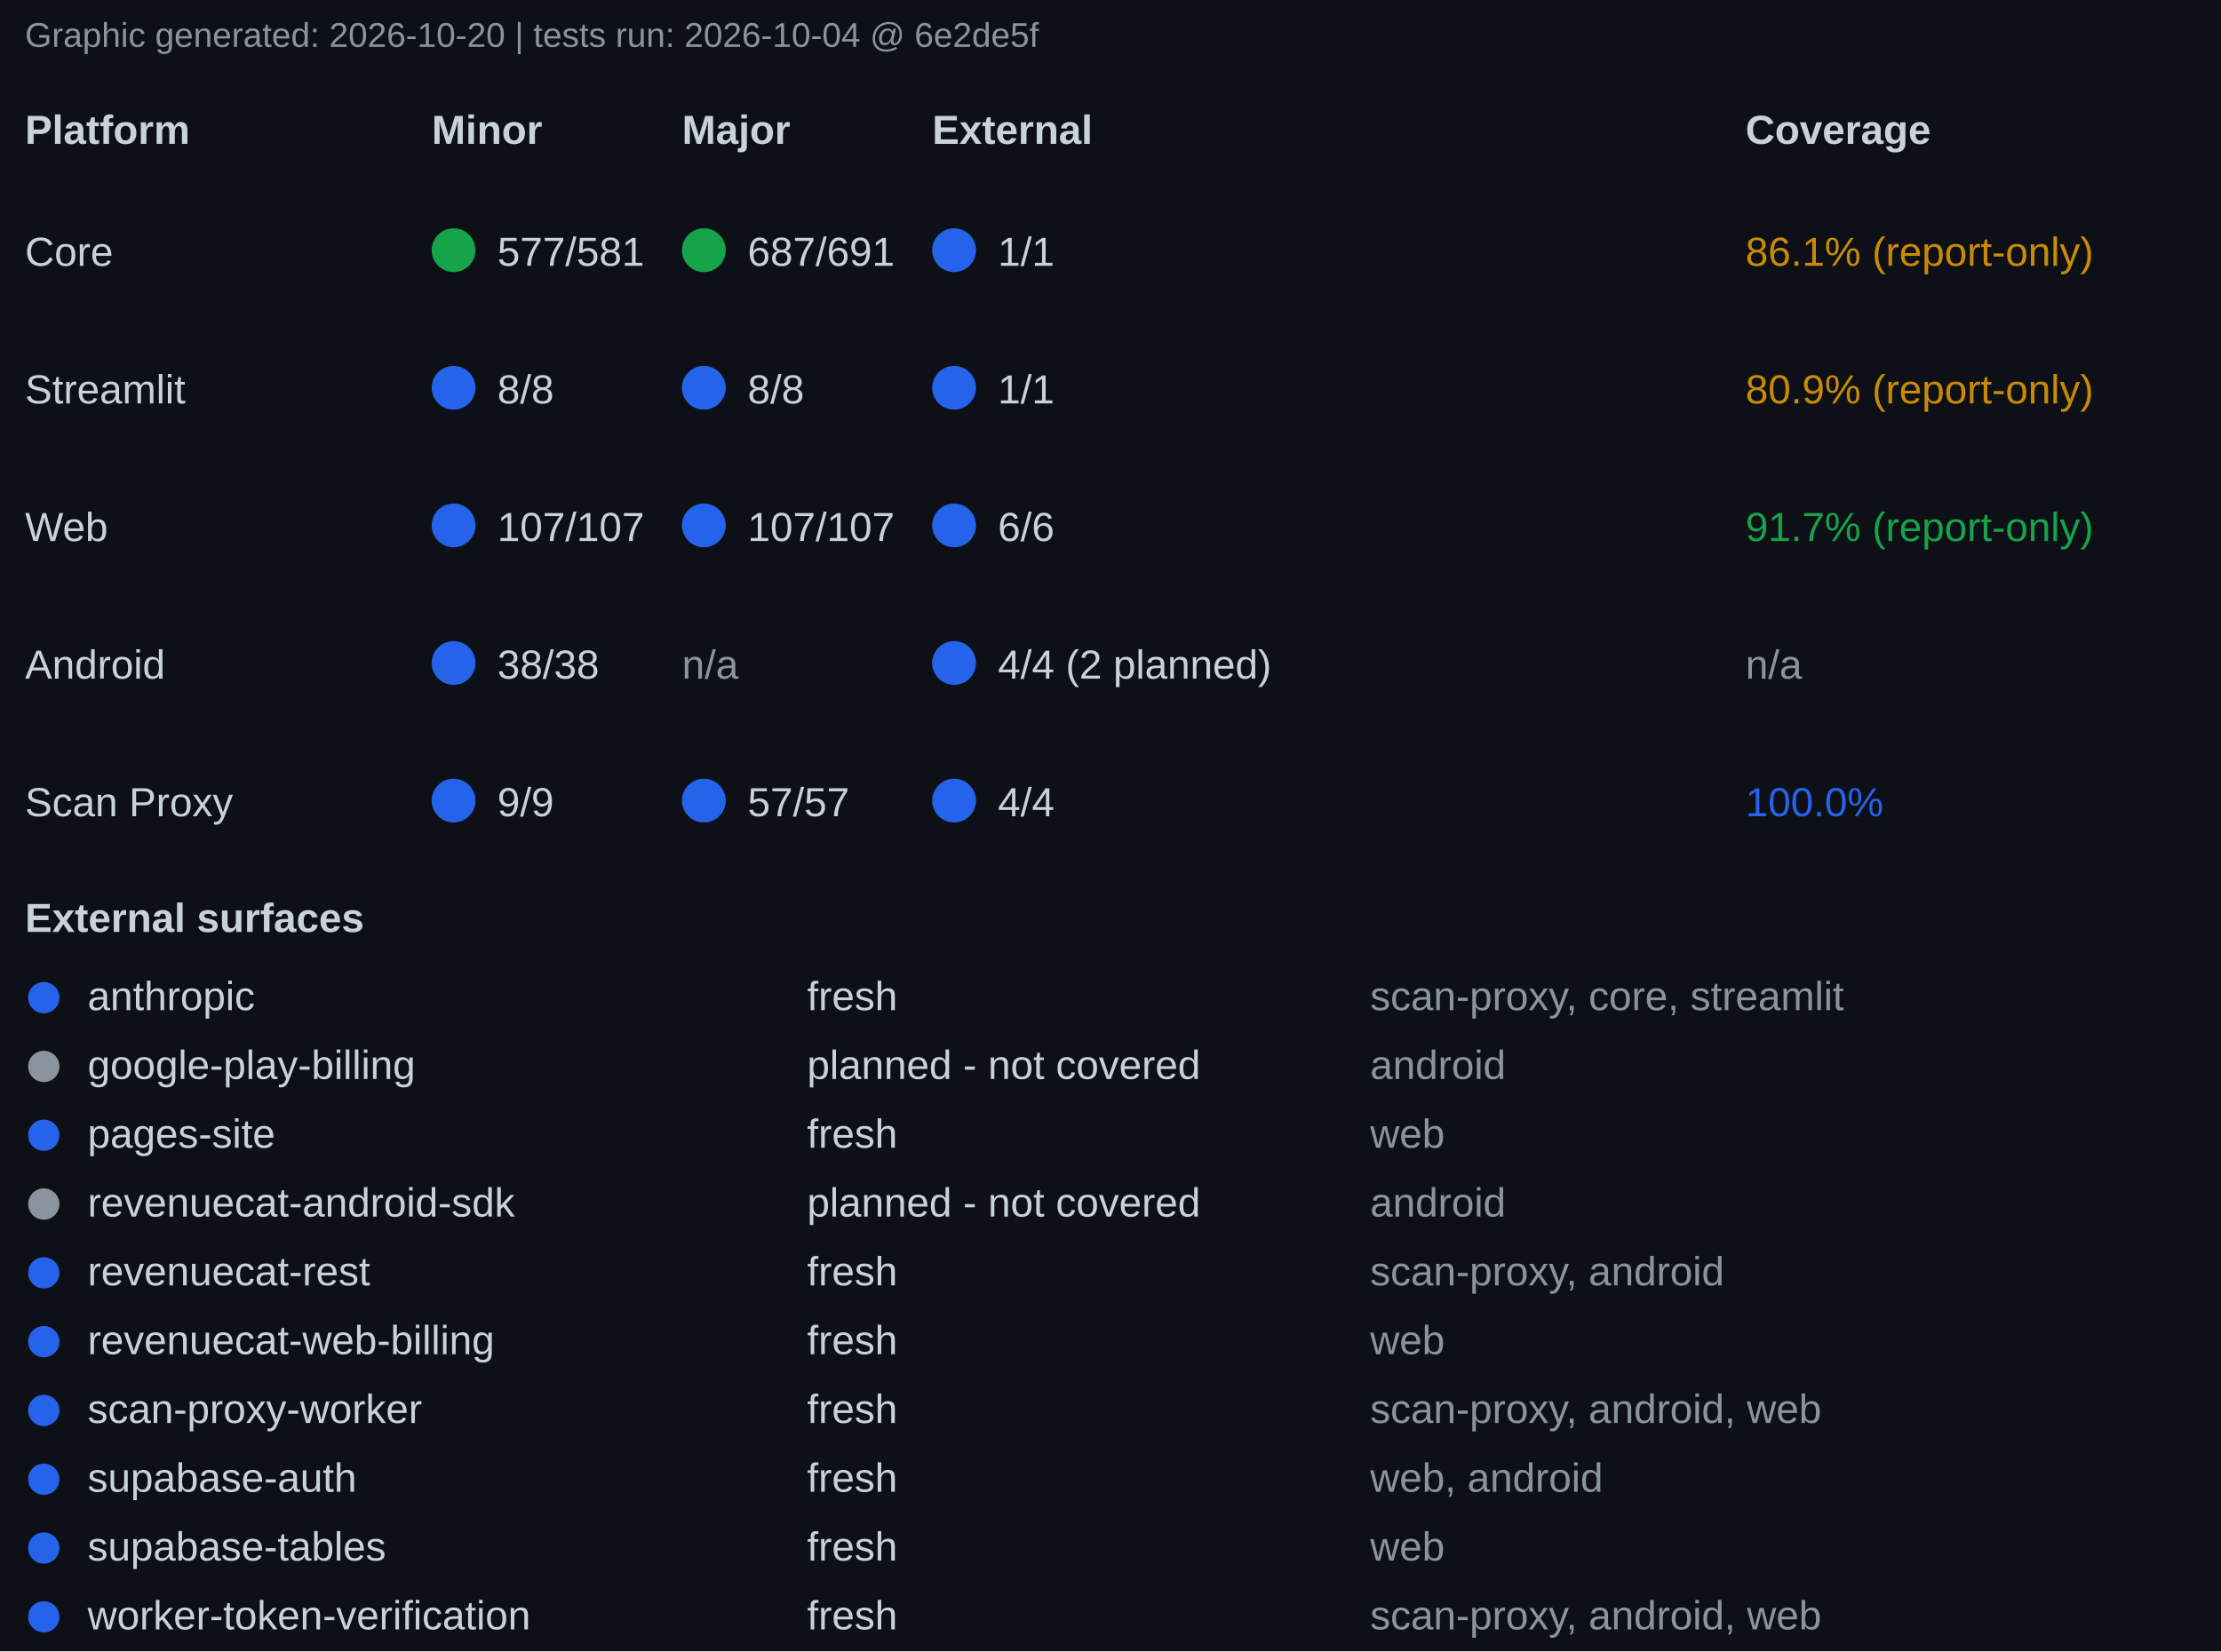
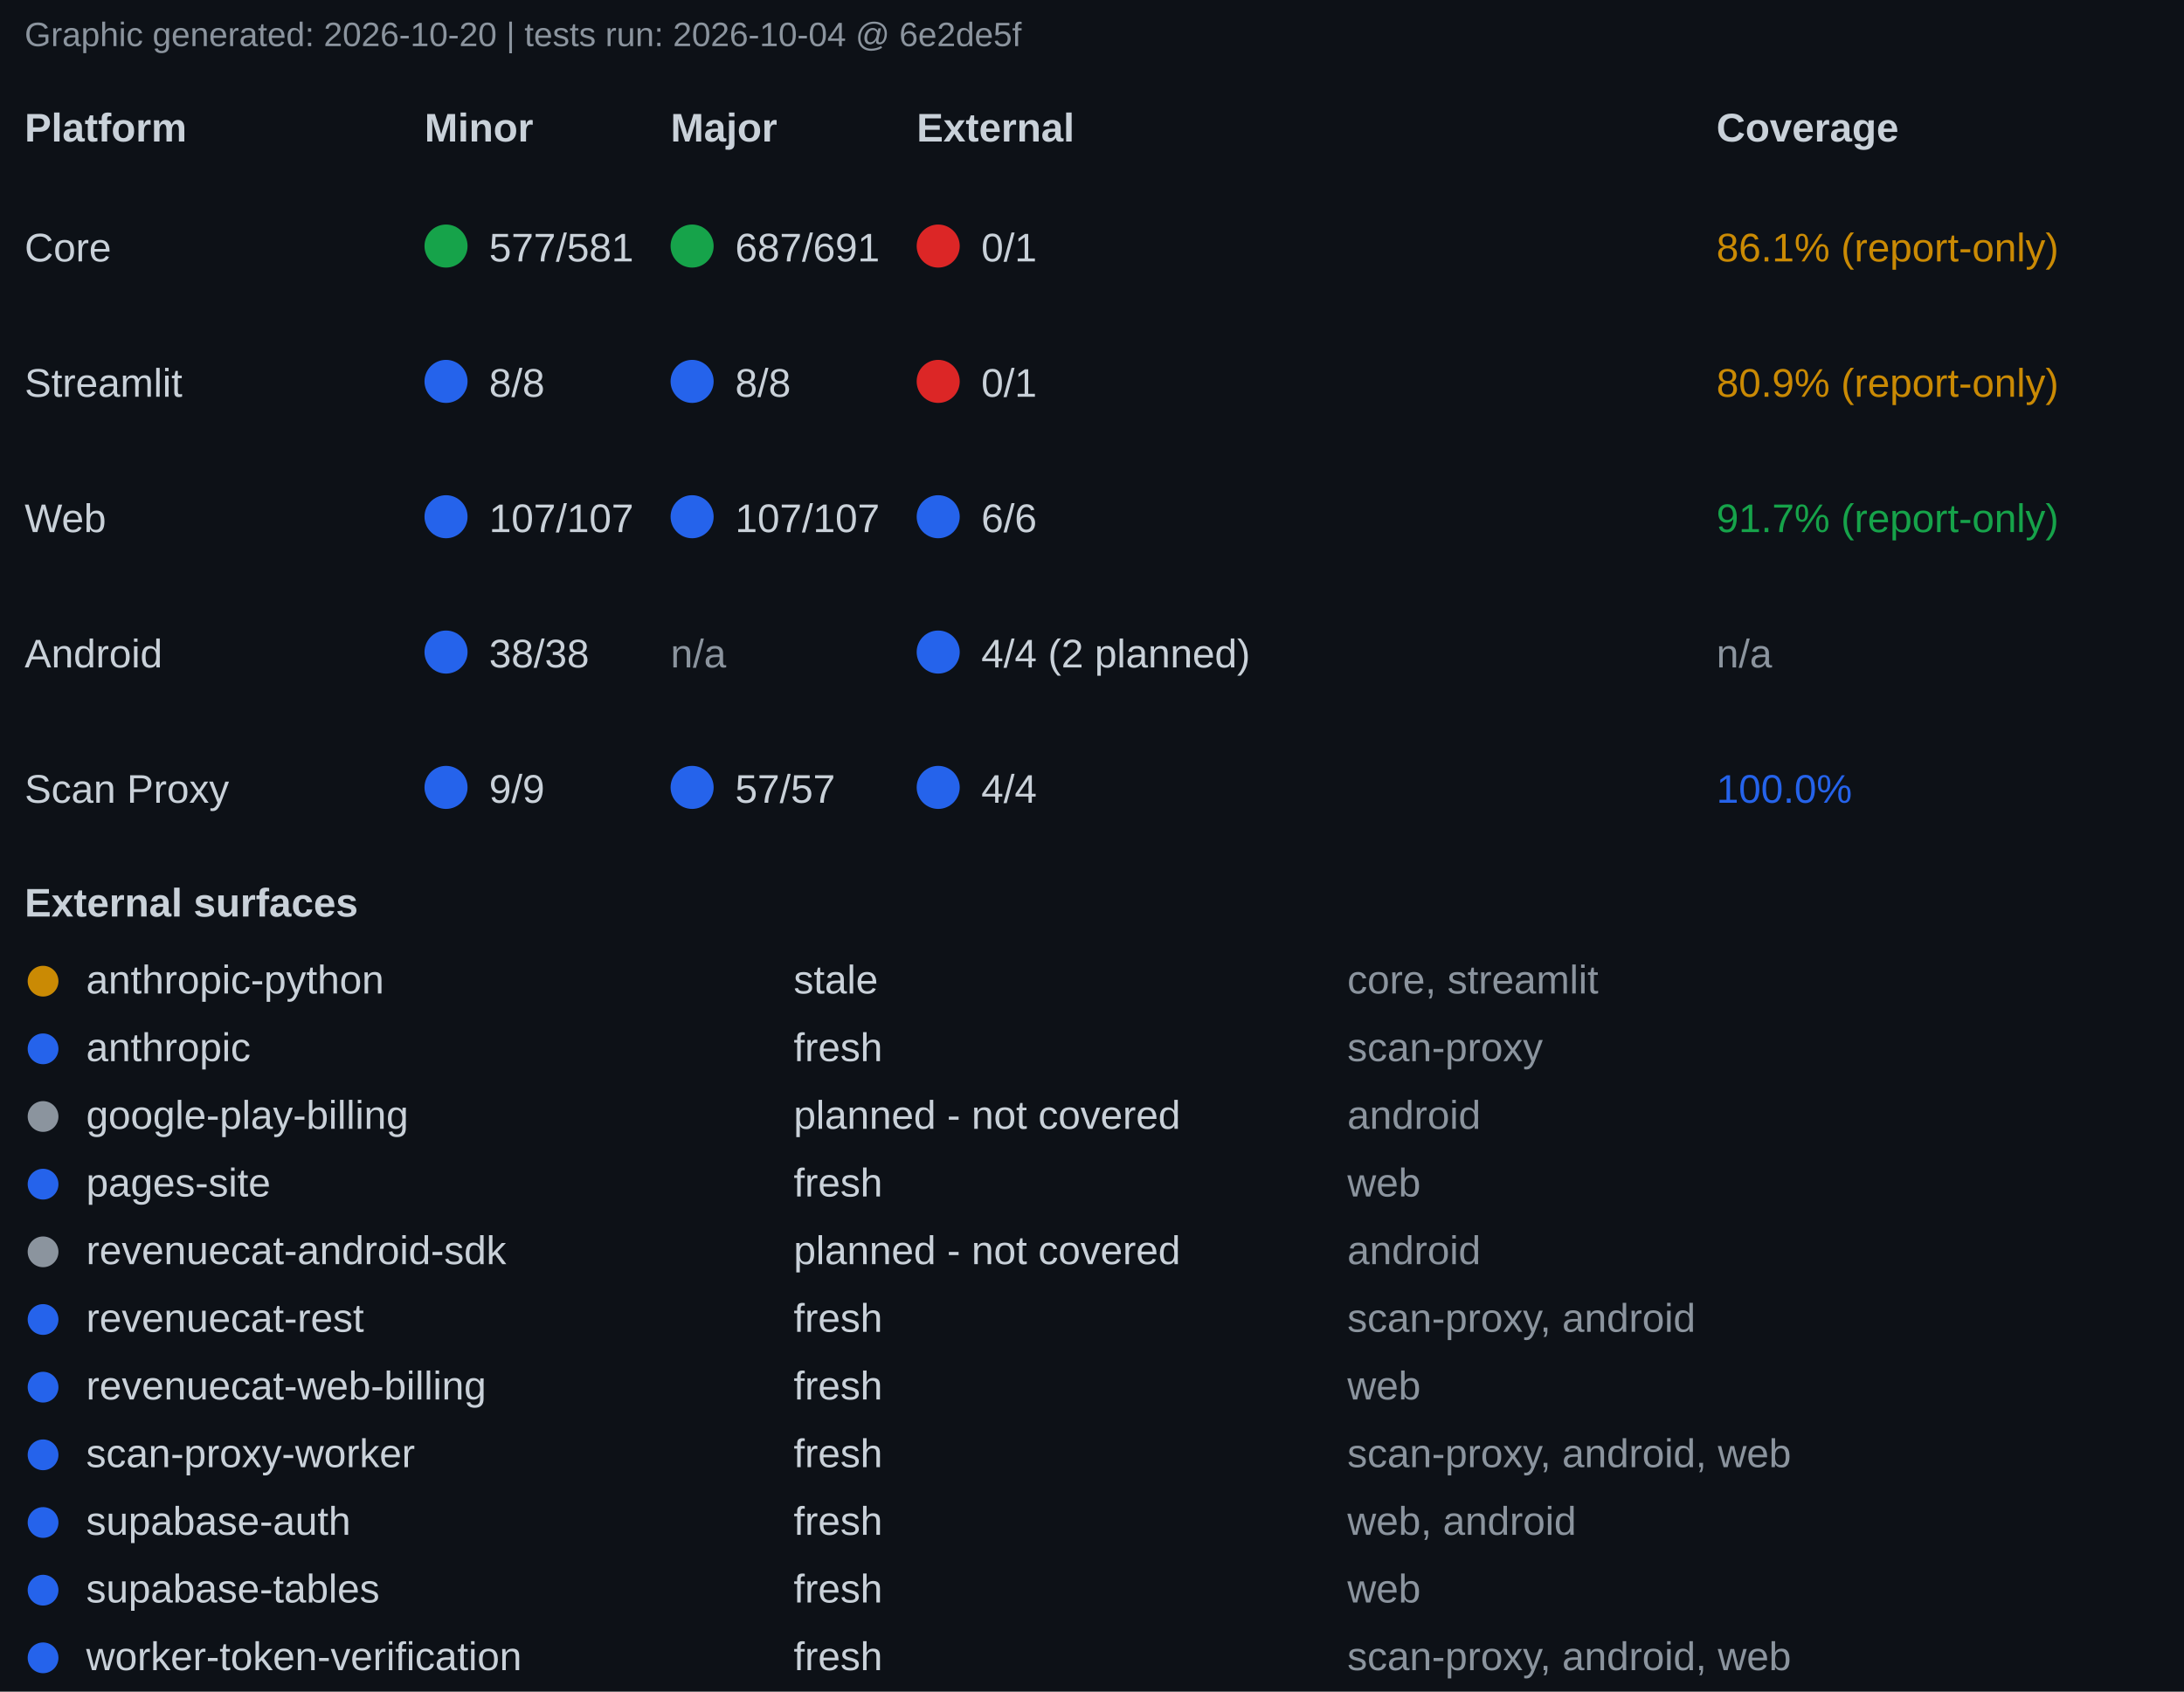
- <svg xmlns="http://www.w3.org/2000/svg" width="710" height="528" font-family="Segoe UI, Arial, sans-serif" font-size="13">
-   <rect x="0" y="0" width="710" height="528" fill="#0d1117" />
+ <svg xmlns="http://www.w3.org/2000/svg" width="710" height="550" font-family="Segoe UI, Arial, sans-serif" font-size="13">
+   <rect x="0" y="0" width="710" height="550" fill="#0d1117" />
  <text x="8" y="15" fill="#8b949e" font-size="11">Graphic generated: 2026-10-20 | tests run: 2026-10-04 @ 6e2de5f</text>
  <text x="8" y="46" fill="#c9d1d9" font-weight="bold">Platform</text>
  <text x="138" y="46" fill="#c9d1d9" font-weight="bold">Minor</text>
  <text x="218" y="46" fill="#c9d1d9" font-weight="bold">Major</text>
  <text x="298" y="46" fill="#c9d1d9" font-weight="bold">External</text>
  <text x="558" y="46" fill="#c9d1d9" font-weight="bold">Coverage</text>
  <text x="8" y="85" fill="#c9d1d9">Core</text>
  <circle cx="145" cy="80" r="7" fill="#16a34a" />
  <text x="159" y="85" fill="#c9d1d9">577/581</text>
  <circle cx="225" cy="80" r="7" fill="#16a34a" />
  <text x="239" y="85" fill="#c9d1d9">687/691</text>
-   <circle cx="305" cy="80" r="7" fill="#2563eb" />
-   <text x="319" y="85" fill="#c9d1d9">1/1</text>
+   <circle cx="305" cy="80" r="7" fill="#dc2626" />
+   <text x="319" y="85" fill="#c9d1d9">0/1</text>
  <text x="558" y="85" fill="#ca8a04">86.1% (report-only)</text>
  <text x="8" y="129" fill="#c9d1d9">Streamlit</text>
  <circle cx="145" cy="124" r="7" fill="#2563eb" />
  <text x="159" y="129" fill="#c9d1d9">8/8</text>
  <circle cx="225" cy="124" r="7" fill="#2563eb" />
  <text x="239" y="129" fill="#c9d1d9">8/8</text>
-   <circle cx="305" cy="124" r="7" fill="#2563eb" />
-   <text x="319" y="129" fill="#c9d1d9">1/1</text>
+   <circle cx="305" cy="124" r="7" fill="#dc2626" />
+   <text x="319" y="129" fill="#c9d1d9">0/1</text>
  <text x="558" y="129" fill="#ca8a04">80.9% (report-only)</text>
  <text x="8" y="173" fill="#c9d1d9">Web</text>
  <circle cx="145" cy="168" r="7" fill="#2563eb" />
  <text x="159" y="173" fill="#c9d1d9">107/107</text>
  <circle cx="225" cy="168" r="7" fill="#2563eb" />
  <text x="239" y="173" fill="#c9d1d9">107/107</text>
  <circle cx="305" cy="168" r="7" fill="#2563eb" />
  <text x="319" y="173" fill="#c9d1d9">6/6</text>
  <text x="558" y="173" fill="#16a34a">91.7% (report-only)</text>
  <text x="8" y="217" fill="#c9d1d9">Android</text>
  <circle cx="145" cy="212" r="7" fill="#2563eb" />
  <text x="159" y="217" fill="#c9d1d9">38/38</text>
  <text x="218" y="217" fill="#8b949e">n/a</text>
  <circle cx="305" cy="212" r="7" fill="#2563eb" />
  <text x="319" y="217" fill="#c9d1d9">4/4 (2 planned)</text>
  <text x="558" y="217" fill="#8b949e">n/a</text>
  <text x="8" y="261" fill="#c9d1d9">Scan Proxy</text>
  <circle cx="145" cy="256" r="7" fill="#2563eb" />
  <text x="159" y="261" fill="#c9d1d9">9/9</text>
  <circle cx="225" cy="256" r="7" fill="#2563eb" />
  <text x="239" y="261" fill="#c9d1d9">57/57</text>
  <circle cx="305" cy="256" r="7" fill="#2563eb" />
  <text x="319" y="261" fill="#c9d1d9">4/4</text>
  <text x="558" y="261" fill="#2563eb">100.0%</text>
  <text x="8" y="298" fill="#c9d1d9" font-weight="bold">External surfaces</text>
-   <circle cx="14" cy="319" r="5" fill="#2563eb" />
-   <text x="28" y="323" fill="#c9d1d9">anthropic</text>
-   <text x="258" y="323" fill="#c9d1d9">fresh</text>
-   <text x="438" y="323" fill="#8b949e">scan-proxy, core, streamlit</text>
-   <circle cx="14" cy="341" r="5" fill="#8b949e" />
-   <text x="28" y="345" fill="#c9d1d9">google-play-billing</text>
-   <text x="258" y="345" fill="#c9d1d9">planned - not covered</text>
-   <text x="438" y="345" fill="#8b949e">android</text>
-   <circle cx="14" cy="363" r="5" fill="#2563eb" />
-   <text x="28" y="367" fill="#c9d1d9">pages-site</text>
-   <text x="258" y="367" fill="#c9d1d9">fresh</text>
-   <text x="438" y="367" fill="#8b949e">web</text>
-   <circle cx="14" cy="385" r="5" fill="#8b949e" />
-   <text x="28" y="389" fill="#c9d1d9">revenuecat-android-sdk</text>
-   <text x="258" y="389" fill="#c9d1d9">planned - not covered</text>
-   <text x="438" y="389" fill="#8b949e">android</text>
-   <circle cx="14" cy="407" r="5" fill="#2563eb" />
-   <text x="28" y="411" fill="#c9d1d9">revenuecat-rest</text>
-   <text x="258" y="411" fill="#c9d1d9">fresh</text>
-   <text x="438" y="411" fill="#8b949e">scan-proxy, android</text>
+   <circle cx="14" cy="319" r="5" fill="#ca8a04" />
+   <text x="28" y="323" fill="#c9d1d9">anthropic-python</text>
+   <text x="258" y="323" fill="#c9d1d9">stale</text>
+   <text x="438" y="323" fill="#8b949e">core, streamlit</text>
+   <circle cx="14" cy="341" r="5" fill="#2563eb" />
+   <text x="28" y="345" fill="#c9d1d9">anthropic</text>
+   <text x="258" y="345" fill="#c9d1d9">fresh</text>
+   <text x="438" y="345" fill="#8b949e">scan-proxy</text>
+   <circle cx="14" cy="363" r="5" fill="#8b949e" />
+   <text x="28" y="367" fill="#c9d1d9">google-play-billing</text>
+   <text x="258" y="367" fill="#c9d1d9">planned - not covered</text>
+   <text x="438" y="367" fill="#8b949e">android</text>
+   <circle cx="14" cy="385" r="5" fill="#2563eb" />
+   <text x="28" y="389" fill="#c9d1d9">pages-site</text>
+   <text x="258" y="389" fill="#c9d1d9">fresh</text>
+   <text x="438" y="389" fill="#8b949e">web</text>
+   <circle cx="14" cy="407" r="5" fill="#8b949e" />
+   <text x="28" y="411" fill="#c9d1d9">revenuecat-android-sdk</text>
+   <text x="258" y="411" fill="#c9d1d9">planned - not covered</text>
+   <text x="438" y="411" fill="#8b949e">android</text>
  <circle cx="14" cy="429" r="5" fill="#2563eb" />
-   <text x="28" y="433" fill="#c9d1d9">revenuecat-web-billing</text>
+   <text x="28" y="433" fill="#c9d1d9">revenuecat-rest</text>
  <text x="258" y="433" fill="#c9d1d9">fresh</text>
-   <text x="438" y="433" fill="#8b949e">web</text>
+   <text x="438" y="433" fill="#8b949e">scan-proxy, android</text>
  <circle cx="14" cy="451" r="5" fill="#2563eb" />
-   <text x="28" y="455" fill="#c9d1d9">scan-proxy-worker</text>
+   <text x="28" y="455" fill="#c9d1d9">revenuecat-web-billing</text>
  <text x="258" y="455" fill="#c9d1d9">fresh</text>
-   <text x="438" y="455" fill="#8b949e">scan-proxy, android, web</text>
+   <text x="438" y="455" fill="#8b949e">web</text>
  <circle cx="14" cy="473" r="5" fill="#2563eb" />
-   <text x="28" y="477" fill="#c9d1d9">supabase-auth</text>
+   <text x="28" y="477" fill="#c9d1d9">scan-proxy-worker</text>
  <text x="258" y="477" fill="#c9d1d9">fresh</text>
-   <text x="438" y="477" fill="#8b949e">web, android</text>
+   <text x="438" y="477" fill="#8b949e">scan-proxy, android, web</text>
  <circle cx="14" cy="495" r="5" fill="#2563eb" />
-   <text x="28" y="499" fill="#c9d1d9">supabase-tables</text>
+   <text x="28" y="499" fill="#c9d1d9">supabase-auth</text>
  <text x="258" y="499" fill="#c9d1d9">fresh</text>
-   <text x="438" y="499" fill="#8b949e">web</text>
+   <text x="438" y="499" fill="#8b949e">web, android</text>
  <circle cx="14" cy="517" r="5" fill="#2563eb" />
-   <text x="28" y="521" fill="#c9d1d9">worker-token-verification</text>
+   <text x="28" y="521" fill="#c9d1d9">supabase-tables</text>
  <text x="258" y="521" fill="#c9d1d9">fresh</text>
-   <text x="438" y="521" fill="#8b949e">scan-proxy, android, web</text>
+   <text x="438" y="521" fill="#8b949e">web</text>
+   <circle cx="14" cy="539" r="5" fill="#2563eb" />
+   <text x="28" y="543" fill="#c9d1d9">worker-token-verification</text>
+   <text x="258" y="543" fill="#c9d1d9">fresh</text>
+   <text x="438" y="543" fill="#8b949e">scan-proxy, android, web</text>
</svg>
